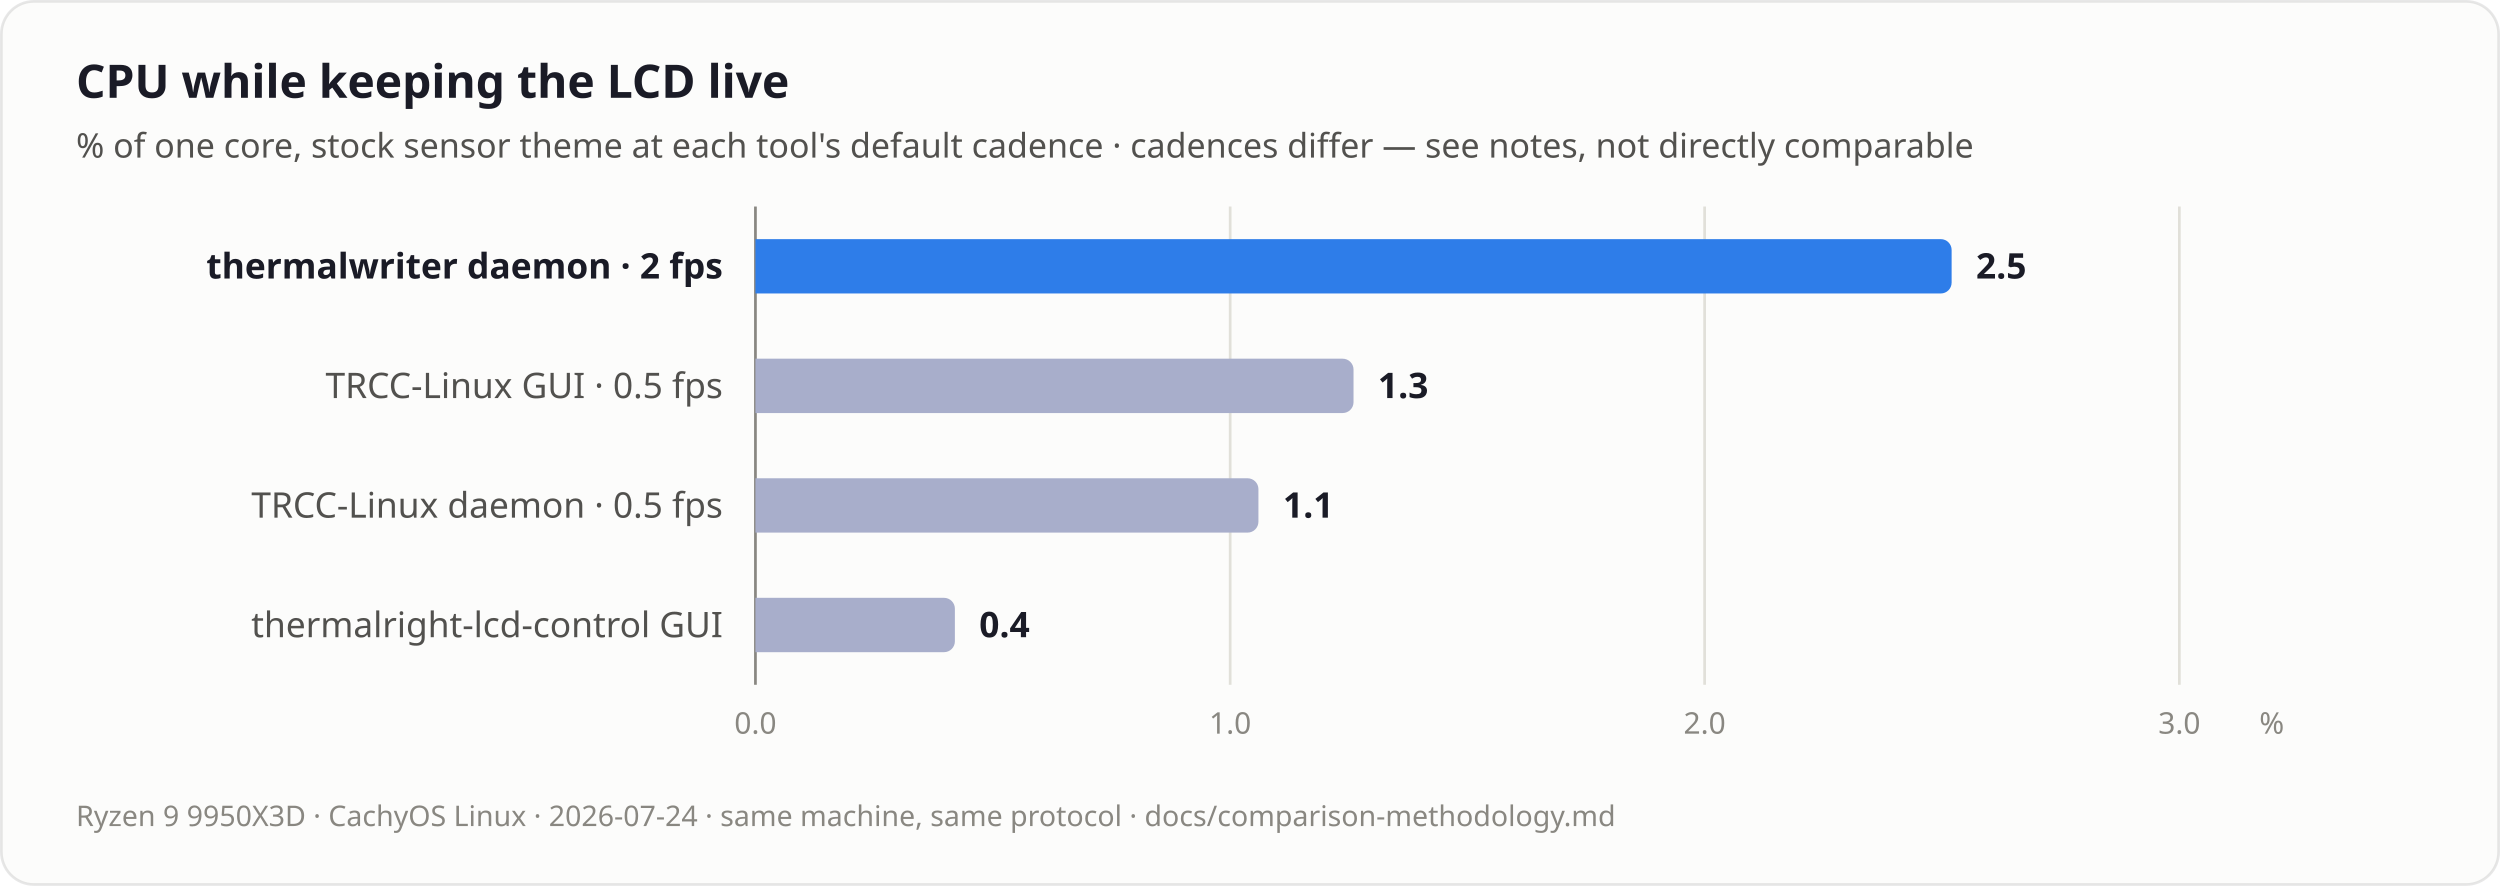
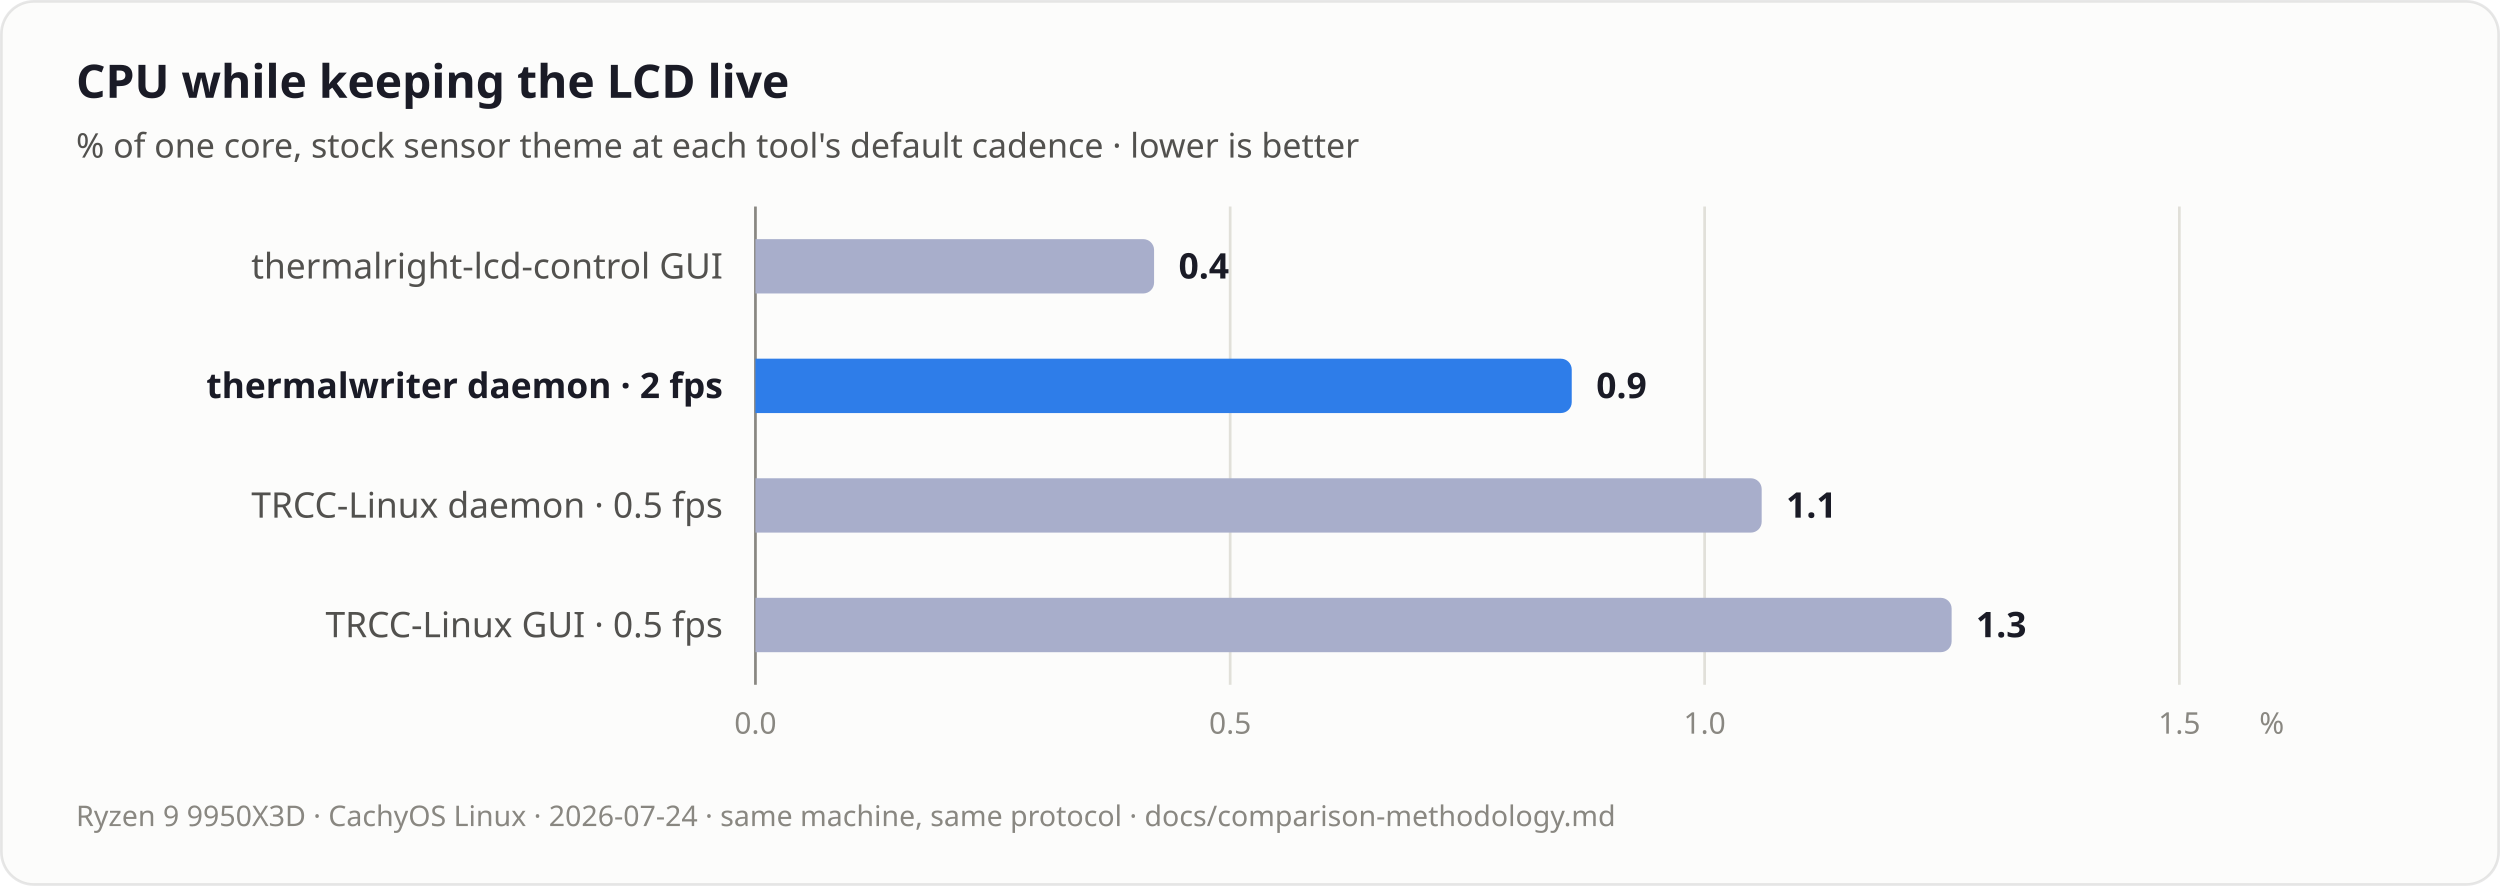
- <svg xmlns="http://www.w3.org/2000/svg" width="920" height="326" viewBox="0 0 920 326" role="img" aria-label="CPU while keeping the LCD live: thermalwriter daemon · 2 fps 2.5 %; TRCC-Linux GUI · 0.5 fps 1.3 %; TRCC-Linux daemon · 0.5 fps 1.1 %; thermalright-lcd-control GUI 0.4 %">
+ <svg xmlns="http://www.w3.org/2000/svg" width="920" height="326" viewBox="0 0 920 326" role="img" aria-label="CPU while keeping the LCD live: thermalright-lcd-control GUI 0.4 %; thermalwriter daemon · 2 fps 0.9 %; TRCC-Linux daemon · 0.5 fps 1.1 %; TRCC-Linux GUI · 0.5 fps 1.3 %">
  <rect x="0.5" y="0.5" width="919" height="325" rx="12" fill="#fcfcfb" stroke="rgba(11,11,11,0.10)" />
  <text x="28" y="36" font-family="system-ui, sans-serif" font-size="17" font-weight="600" fill="#1a1b26">CPU while keeping the LCD live</text>
-   <text x="28" y="58" font-family="system-ui, sans-serif" font-size="12.5" fill="#52514e">% of one core, stock sensor theme at each tool's default cadence · cadences differ — see notes, not directly comparable</text>
+   <text x="28" y="58" font-family="system-ui, sans-serif" font-size="12.5" fill="#52514e">% of one core, stock sensor theme at each tool's default cadence · lower is better</text>
  <text x="278.0" y="270" font-family="system-ui, sans-serif" font-size="11" fill="#898781" text-anchor="middle" font-variant-numeric="tabular-nums">0.0</text>
  <line x1="452.7" y1="76" x2="452.7" y2="252" stroke="#e1e0d9" stroke-width="1" />
-   <text x="452.7" y="270" font-family="system-ui, sans-serif" font-size="11" fill="#898781" text-anchor="middle" font-variant-numeric="tabular-nums">1.0</text>
+   <text x="452.7" y="270" font-family="system-ui, sans-serif" font-size="11" fill="#898781" text-anchor="middle" font-variant-numeric="tabular-nums">0.5</text>
  <line x1="627.3" y1="76" x2="627.3" y2="252" stroke="#e1e0d9" stroke-width="1" />
-   <text x="627.3" y="270" font-family="system-ui, sans-serif" font-size="11" fill="#898781" text-anchor="middle" font-variant-numeric="tabular-nums">2.0</text>
+   <text x="627.3" y="270" font-family="system-ui, sans-serif" font-size="11" fill="#898781" text-anchor="middle" font-variant-numeric="tabular-nums">1.0</text>
  <line x1="802.0" y1="76" x2="802.0" y2="252" stroke="#e1e0d9" stroke-width="1" />
-   <text x="802.0" y="270" font-family="system-ui, sans-serif" font-size="11" fill="#898781" text-anchor="middle" font-variant-numeric="tabular-nums">3.0</text>
+   <text x="802.0" y="270" font-family="system-ui, sans-serif" font-size="11" fill="#898781" text-anchor="middle" font-variant-numeric="tabular-nums">1.5</text>
  <text x="836" y="270" font-family="system-ui, sans-serif" font-size="11" fill="#898781" text-anchor="middle">%</text>
  <line x1="278" y1="76" x2="278" y2="252" stroke="#898781" stroke-width="1" />
-   <text x="266" y="102.5" font-family="system-ui, sans-serif" font-size="13" font-weight="600" fill="#1a1b26" text-anchor="end">thermalwriter daemon · 2 fps</text>
-   <path d="M 278.0 88.0 h 436.2 a 4 4 0 0 1 4 4 v 12.0 a 4 4 0 0 1 -4 4 h -436.2 z" fill="#2e7de9" />
-   <text x="727.16" y="102.5" font-family="system-ui, sans-serif" font-size="13" font-weight="600" fill="#1a1b26">2.5</text>
-   <text x="266" y="146.5" font-family="system-ui, sans-serif" font-size="13" font-weight="400" fill="#52514e" text-anchor="end">TRCC-Linux GUI · 0.5 fps</text>
-   <path d="M 278.0 132.0 h 216.1 a 4 4 0 0 1 4 4 v 12.0 a 4 4 0 0 1 -4 4 h -216.1 z" fill="#a8aecb" />
-   <text x="507.08" y="146.5" font-family="system-ui, sans-serif" font-size="13" font-weight="600" fill="#1a1b26">1.3</text>
+   <text x="266" y="102.5" font-family="system-ui, sans-serif" font-size="13" font-weight="400" fill="#52514e" text-anchor="end">thermalright-lcd-control GUI</text>
+   <path d="M 278.0 88.0 h 142.7 a 4 4 0 0 1 4 4 v 12.0 a 4 4 0 0 1 -4 4 h -142.7 z" fill="#a8aecb" />
+   <text x="433.72" y="102.5" font-family="system-ui, sans-serif" font-size="13" font-weight="600" fill="#1a1b26">0.4</text>
+   <text x="266" y="146.5" font-family="system-ui, sans-serif" font-size="13" font-weight="600" fill="#1a1b26" text-anchor="end">thermalwriter daemon · 2 fps</text>
+   <path d="M 278.0 132.0 h 296.4 a 4 4 0 0 1 4 4 v 12.0 a 4 4 0 0 1 -4 4 h -296.4 z" fill="#2e7de9" />
+   <text x="587.427" y="146.5" font-family="system-ui, sans-serif" font-size="13" font-weight="600" fill="#1a1b26">0.9</text>
  <text x="266" y="190.5" font-family="system-ui, sans-serif" font-size="13" font-weight="400" fill="#52514e" text-anchor="end">TRCC-Linux daemon · 0.5 fps</text>
-   <path d="M 278.0 176.0 h 181.1 a 4 4 0 0 1 4 4 v 12.0 a 4 4 0 0 1 -4 4 h -181.1 z" fill="#a8aecb" />
-   <text x="472.147" y="190.5" font-family="system-ui, sans-serif" font-size="13" font-weight="600" fill="#1a1b26">1.1</text>
-   <text x="266" y="234.5" font-family="system-ui, sans-serif" font-size="13" font-weight="400" fill="#52514e" text-anchor="end">thermalright-lcd-control GUI</text>
-   <path d="M 278.0 220.0 h 69.4 a 4 4 0 0 1 4 4 v 12.0 a 4 4 0 0 1 -4 4 h -69.4 z" fill="#a8aecb" />
-   <text x="360.36" y="234.5" font-family="system-ui, sans-serif" font-size="13" font-weight="600" fill="#1a1b26">0.4</text>
+   <path d="M 278.0 176.0 h 366.3 a 4 4 0 0 1 4 4 v 12.0 a 4 4 0 0 1 -4 4 h -366.3 z" fill="#a8aecb" />
+   <text x="657.293" y="190.5" font-family="system-ui, sans-serif" font-size="13" font-weight="600" fill="#1a1b26">1.1</text>
+   <text x="266" y="234.5" font-family="system-ui, sans-serif" font-size="13" font-weight="400" fill="#52514e" text-anchor="end">TRCC-Linux GUI · 0.5 fps</text>
+   <path d="M 278.0 220.0 h 436.2 a 4 4 0 0 1 4 4 v 12.0 a 4 4 0 0 1 -4 4 h -436.2 z" fill="#a8aecb" />
+   <text x="727.16" y="234.5" font-family="system-ui, sans-serif" font-size="13" font-weight="600" fill="#1a1b26">1.3</text>
  <text x="28" y="304" font-family="system-ui, sans-serif" font-size="10.5" fill="#898781">Ryzen 9 9950X3D · CachyOS Linux · 2026-07-24 · same machine, same protocol · docs/comparison-methodology.md</text>
</svg>
